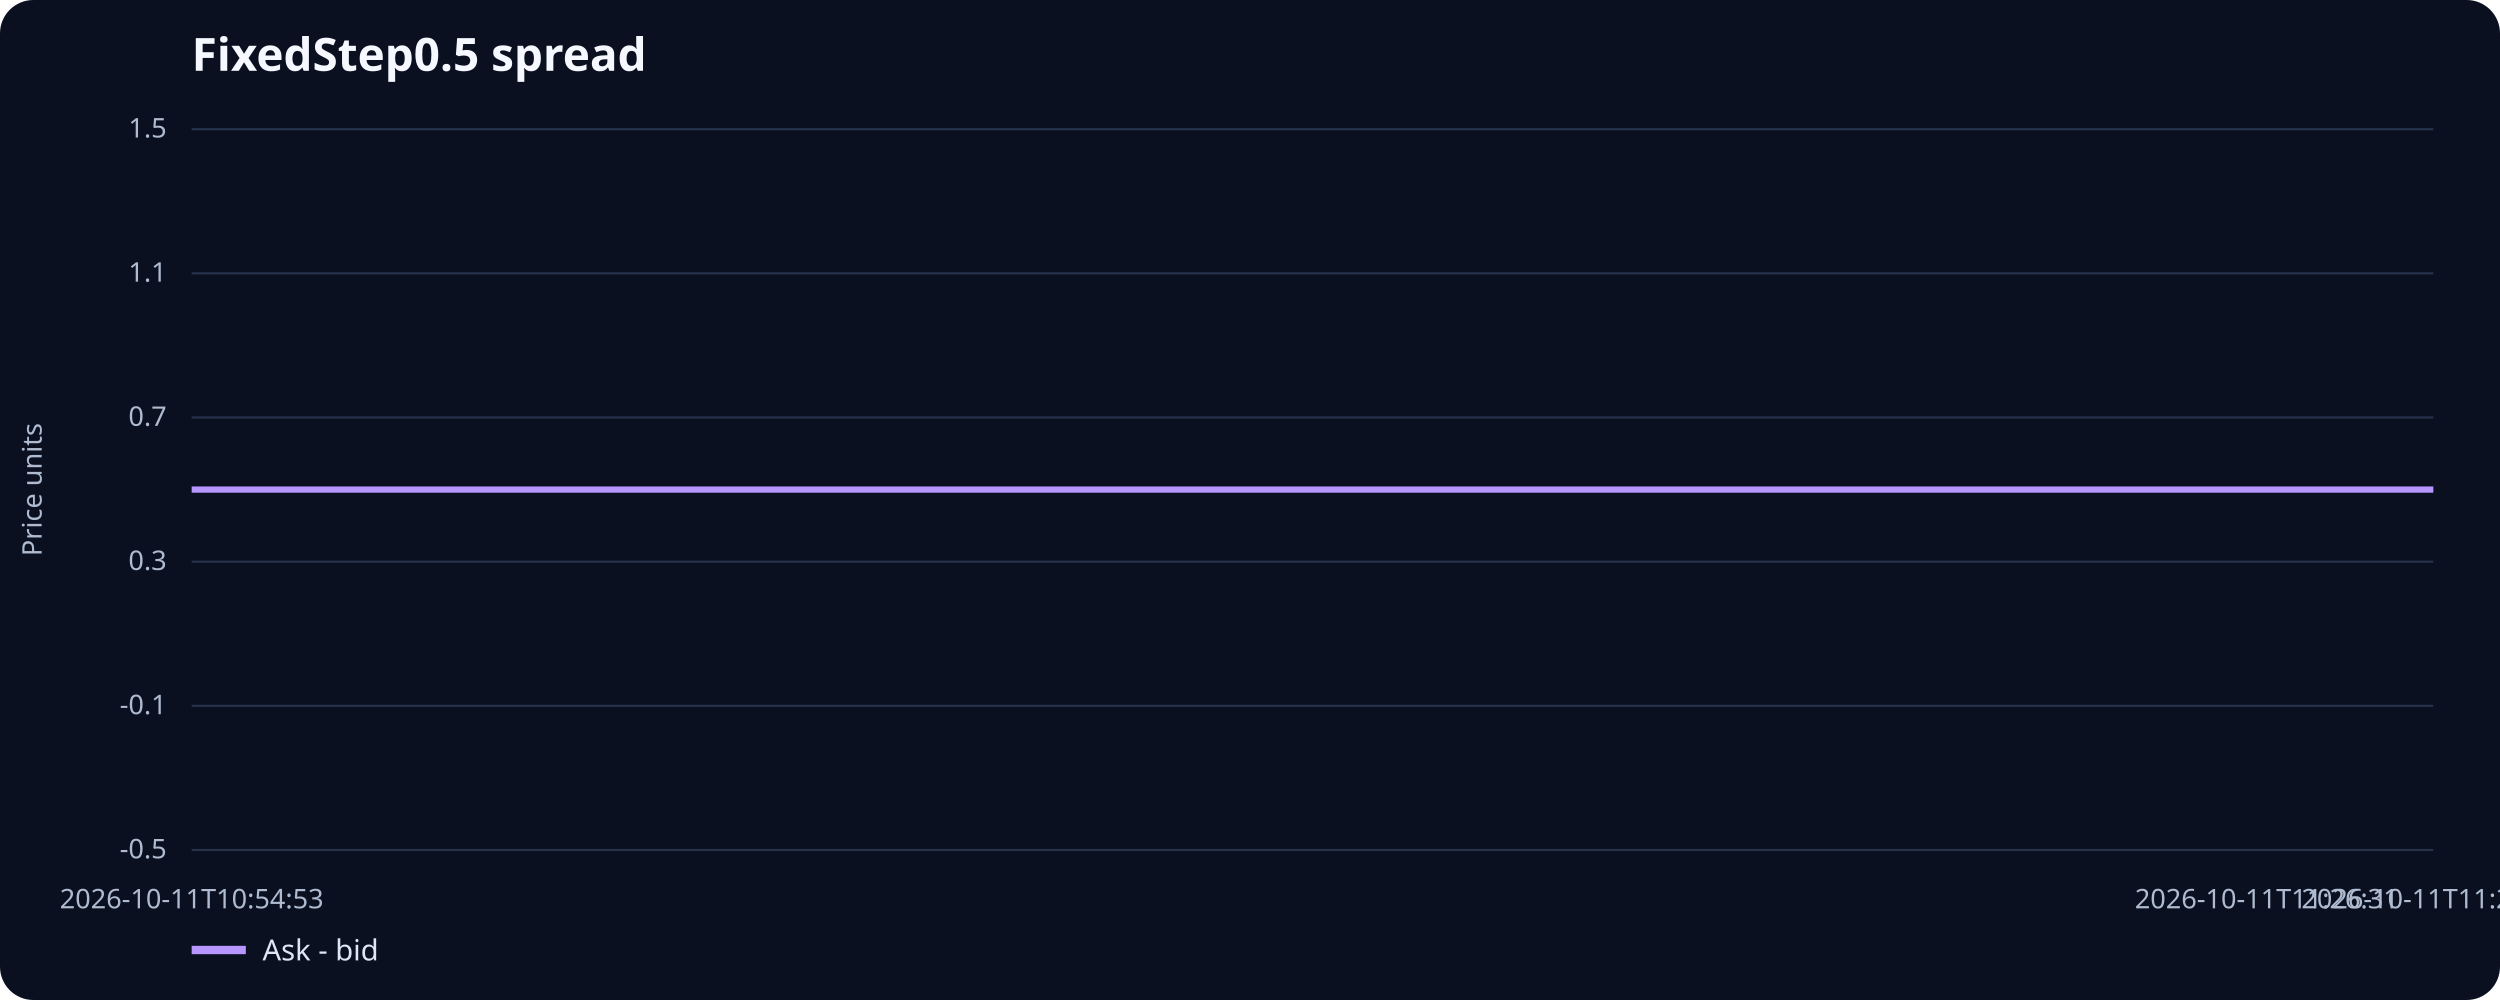
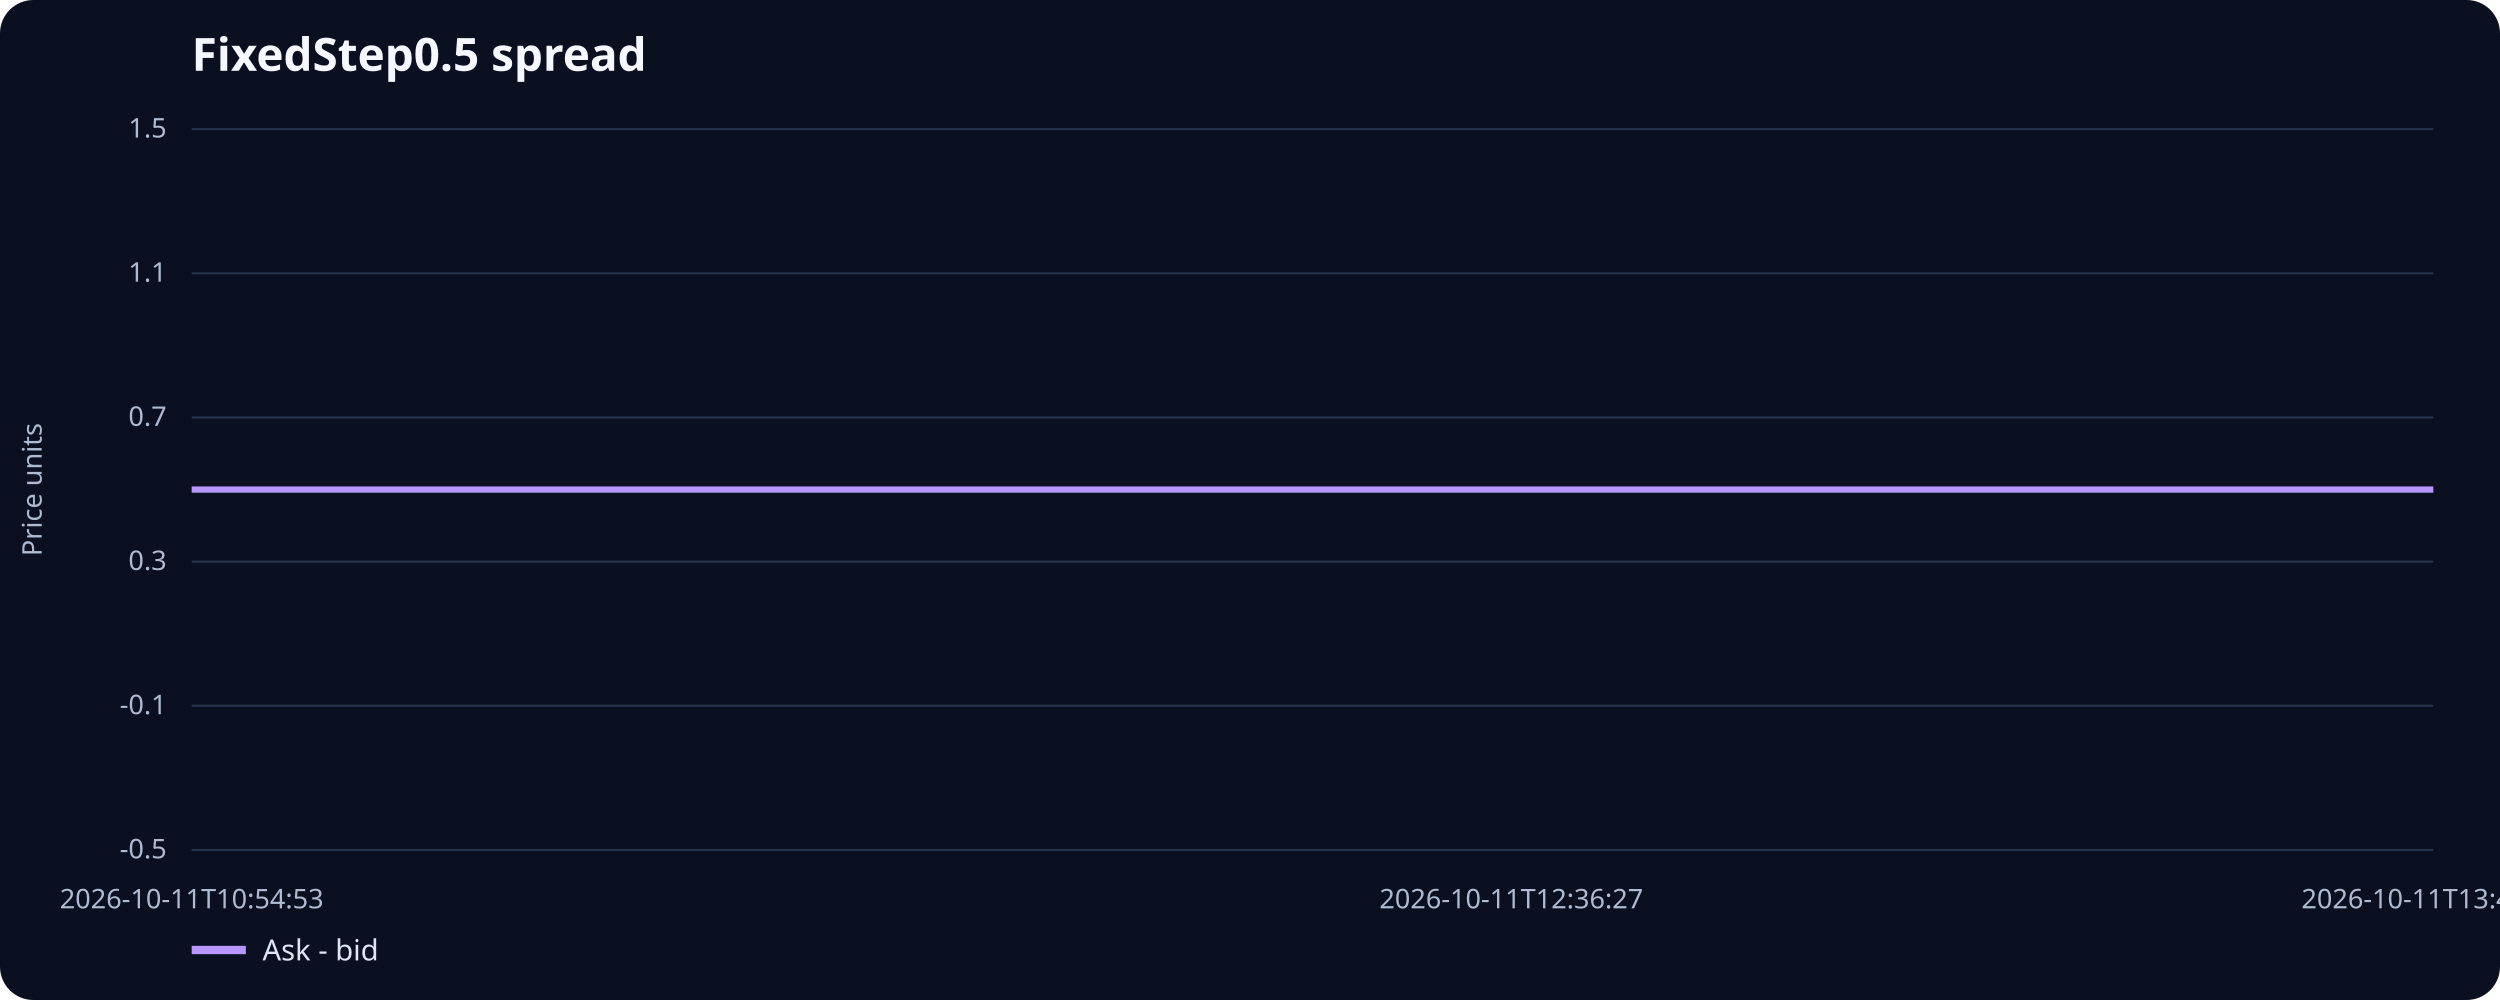
<svg xmlns="http://www.w3.org/2000/svg" width="1200" height="480" viewBox="0 0 1200 480" role="img" aria-labelledby="title desc">
  <style>.bg{fill:#0b1020}.grid{stroke:#26334d;stroke-width:1}.axis{fill:#aebbd0;font:13px system-ui,sans-serif}.legend{fill:#dce6f5;font:14px system-ui,sans-serif}.heading{fill:#f5f8ff;font:600 22px system-ui,sans-serif}.ylabel{fill:#aebbd0;font:13px system-ui,sans-serif}</style>
  <rect class="bg" width="100%" height="100%" rx="16" />
  <text x="92" y="34" class="heading">FixedStep0.5 spread</text>
  <text x="20" y="235.00" transform="rotate(-90 20 235.00)" text-anchor="middle" class="ylabel">Price units</text>
  <line x1="92" y1="408.00" x2="1168" y2="408.00" class="grid" />
  <text x="80" y="412.00" text-anchor="end" class="axis">-0.5</text>
  <line x1="92" y1="338.80" x2="1168" y2="338.80" class="grid" />
  <text x="80" y="342.80" text-anchor="end" class="axis">-0.1</text>
  <line x1="92" y1="269.60" x2="1168" y2="269.60" class="grid" />
  <text x="80" y="273.60" text-anchor="end" class="axis">0.3</text>
  <line x1="92" y1="200.40" x2="1168" y2="200.40" class="grid" />
  <text x="80" y="204.40" text-anchor="end" class="axis">0.7</text>
  <line x1="92" y1="131.20" x2="1168" y2="131.20" class="grid" />
  <text x="80" y="135.20" text-anchor="end" class="axis">1.1</text>
  <line x1="92" y1="62.00" x2="1168" y2="62.00" class="grid" />
  <text x="80" y="66.00" text-anchor="end" class="axis">1.5</text>
-   <polyline points="92.00,235.00 99.75,235.00 107.66,235.00 115.52,235.00 123.40,235.00 1088.04,235.00 1095.37,235.00 1103.61,235.00 1110.99,235.00 1168.00,235.00" fill="none" stroke="#b797ff" stroke-width="3" />
+   <polyline points="92.00,235.00 93.54,235.00 95.10,235.00 96.66,235.00 98.22,235.00 289.25,235.00 290.70,235.00 292.33,235.00 293.79,235.00 305.08,235.00 306.59,235.00 308.23,235.00 309.71,235.00 311.29,235.00 312.83,235.00 341.43,235.00 342.96,235.00 344.52,235.00 346.12,235.00 347.66,235.00 349.21,235.00 350.78,235.00 352.34,235.00 354.39,235.00 355.45,235.00 355.81,235.00 357.34,235.00 358.90,235.00 360.47,235.00 362.03,235.00 363.77,235.00 365.14,235.00 366.85,235.00 368.29,235.00 369.85,235.00 371.40,235.00 372.97,235.00 374.51,235.00 376.07,235.00 377.63,235.00 379.19,235.00 380.75,235.00 382.31,235.00 383.87,235.00 385.44,235.00 386.99,235.00 388.57,235.00 390.11,235.00 391.67,235.00 393.68,235.00 394.86,235.00 396.36,235.00 397.93,235.00 399.54,235.00 401.05,235.00 402.60,235.00 404.16,235.00 405.73,235.00 408.24,235.00 409.16,235.00 410.63,235.00 412.02,235.00 413.56,235.00 415.15,235.00 416.68,235.00 418.33,235.00 419.98,235.00 421.40,235.00 423.28,235.00 424.50,235.00 426.07,235.00 427.72,235.00 429.23,235.00 432.15,235.00 432.39,235.00 433.94,235.00 435.49,235.00 437.06,235.00 438.63,235.00 440.19,235.00 441.75,235.00 443.30,235.00 444.86,235.00 446.43,235.00 447.99,235.00 449.86,235.00 451.33,235.00 452.72,235.00 454.88,235.00 455.93,235.00 457.46,235.00 459.02,235.00 460.58,235.00 462.14,235.00 463.70,235.00 465.27,235.00 466.84,235.00 468.38,235.00 469.97,235.00 471.54,235.00 473.06,235.00 474.62,235.00 476.18,235.00 477.74,235.00 479.30,235.00 480.86,235.00 482.42,235.00 483.98,235.00 485.54,235.00 487.10,235.00 488.66,235.00 490.24,235.00 492.68,235.00 493.55,235.00 494.99,235.00 496.55,235.00 498.11,235.00 499.68,235.00 501.23,235.00 502.80,235.00 504.35,235.00 505.91,235.00 507.47,235.00 509.03,235.00 510.60,235.00 512.21,235.00 513.74,235.00 515.29,235.00 516.91,235.00 518.43,235.00 520.00,235.00 521.60,235.00 523.21,235.00 524.74,235.00 526.27,235.00 528.03,235.00 529.40,235.00 532.47,235.00 533.40,235.00 534.74,235.00 536.14,235.00 537.70,235.00 539.27,235.00 540.83,235.00 542.53,235.00 544.07,235.00 545.65,235.00 547.08,235.00 549.96,235.00 550.26,235.00 551.81,235.00 553.76,235.00 555.64,235.00 558.72,235.00 559.37,235.00 560.96,235.00 562.45,235.00 564.01,235.00 565.67,235.00 567.22,235.00 568.72,235.00 570.33,235.00 571.84,235.00 573.40,235.00 574.96,235.00 576.58,235.00 578.28,235.00 580.09,235.00 581.22,235.00 582.78,235.00 584.34,235.00 585.92,235.00 587.46,235.00 589.02,235.00 590.61,235.00 592.24,235.00 593.78,235.00 595.27,235.00 596.93,235.00 598.50,235.00 601.08,235.00 601.52,235.00 603.41,235.00 604.66,235.00 606.23,235.00 608.05,235.00 609.38,235.00 610.93,235.00 612.55,235.00 614.07,235.00 615.62,235.00 619.69,235.00 621.66,235.00 621.95,235.00 624.25,235.00 625.07,235.00 626.63,235.00 628.27,235.00 629.78,235.00 631.37,235.00 632.89,235.00 634.46,235.00 636.09,235.00 637.58,235.00 639.13,235.00 640.72,235.00 642.37,235.00 644.69,235.00 645.47,235.00 647.56,235.00 649.42,235.00 650.17,235.00 651.73,235.00 653.29,235.00 654.85,235.00 656.41,235.00 657.97,235.00 659.53,235.00 661.10,235.00 662.65,235.00 664.21,235.00 665.77,235.00 667.33,235.00 668.89,235.00 670.45,235.00 672.01,235.00 673.57,235.00 675.13,235.00 676.69,235.00 678.27,235.00 680.07,235.00 682.68,235.00 682.94,235.00 684.86,235.00 686.06,235.00 687.62,235.00 689.18,235.00 690.73,235.00 692.30,235.00 693.85,235.00 695.42,235.00 697.00,235.00 698.65,235.00 700.65,235.00 701.74,235.00 703.26,235.00 704.82,235.00 706.38,235.00 707.94,235.00 709.53,235.00 711.09,235.00 712.64,235.00 714.27,235.00 715.79,235.00 717.76,235.00 719.33,235.00 723.83,235.00 725.41,235.00 726.73,235.00 728.20,235.00 729.76,235.00 731.32,235.00 732.88,235.00 734.44,235.00 736.00,235.00 737.64,235.00 739.13,235.00 740.68,235.00 742.26,235.00 743.81,235.00 745.39,235.00 746.92,235.00 748.50,235.00 750.06,235.00 751.73,235.00 753.20,235.00 754.72,235.00 756.29,235.00 757.87,235.00 759.41,235.00 760.99,235.00 762.56,235.00 765.65,235.00 767.54,235.00 768.39,235.00 770.47,235.00 771.30,235.00 772.83,235.00 774.39,235.00 775.95,235.00 777.53,235.00 779.16,235.00 780.65,235.00 782.21,235.00 783.76,235.00 785.34,235.00 786.93,235.00 788.48,235.00 790.13,235.00 791.56,235.00 793.23,235.00 794.69,235.00 796.29,235.00 797.85,235.00 799.37,235.00 800.95,235.00 802.49,235.00 804.12,235.00 806.02,235.00 808.66,235.00 809.27,235.00 811.69,235.00 813.11,235.00 813.93,235.00 815.66,235.00 817.05,235.00 818.61,235.00 820.17,235.00 821.74,235.00 823.31,235.00 824.85,235.00 826.44,235.00 827.98,235.00 829.55,235.00 831.18,235.00 832.68,235.00 834.49,235.00 835.78,235.00 837.34,235.00 838.93,235.00 840.55,235.00 842.03,235.00 843.61,235.00 845.13,235.00 846.71,235.00 848.42,235.00 850.00,235.00 851.60,235.00 854.13,235.00 854.68,235.00 856.21,235.00 857.78,235.00 859.35,235.00 860.89,235.00 862.45,235.00 864.01,235.00 865.58,235.00 867.34,235.00 868.80,235.00 870.47,235.00 871.87,235.00 873.37,235.00 874.93,235.00 876.49,235.00 878.05,235.00 880.46,235.00 881.19,235.00 882.74,235.00 884.59,235.00 886.51,235.00 887.57,235.00 889.82,235.00 890.88,235.00 893.73,235.00 900.08,235.00 901.36,235.00 903.10,235.00 904.35,235.00 905.94,235.00 907.47,235.00 909.03,235.00 911.29,235.00 912.15,235.00 913.72,235.00 915.27,235.00 916.83,235.00 918.39,235.00 919.95,235.00 921.56,235.00 923.24,235.00 924.87,235.00 926.39,235.00 928.53,235.00 929.85,235.00 931.83,235.00 933.11,235.00 935.91,235.00 936.94,235.00 939.29,235.00 940.42,235.00 942.04,235.00 943.54,235.00 947.33,235.00 951.79,235.00 952.53,235.00 954.00,235.00 955.74,235.00 957.14,235.00 958.70,235.00 960.26,235.00 961.82,235.00 963.38,235.00 964.94,235.00 966.50,235.00 968.06,235.00 969.62,235.00 971.18,235.00 972.76,235.00 974.31,235.00 976.64,235.00 977.68,235.00 979.24,235.00 981.48,235.00 982.40,235.00 983.93,235.00 985.49,235.00 987.08,235.00 988.66,235.00 990.55,235.00 991.79,235.00 993.35,235.00 995.11,235.00 996.53,235.00 998.26,235.00 999.70,235.00 1001.27,235.00 1002.86,235.00 1004.42,235.00 1007.04,235.00 1015.04,235.00 1017.09,235.00 1019.87,235.00 1021.03,235.00 1023.31,235.00 1023.91,235.00 1025.47,235.00 1027.21,235.00 1029.64,235.00 1030.42,235.00 1031.94,235.00 1036.03,235.00 1040.51,235.00 1046.68,235.00 1057.56,235.00 1059.09,235.00 1060.09,235.00 1061.67,235.00 1063.24,235.00 1064.77,235.00 1066.33,235.00 1067.89,235.00 1069.45,235.00 1071.02,235.00 1072.59,235.00 1074.14,235.00 1075.69,235.00 1077.25,235.00 1079.11,235.00 1080.64,235.00 1082.17,235.00 1083.71,235.00 1085.26,235.00 1086.86,235.00 1088.42,235.00 1089.94,235.00 1091.94,235.00 1093.16,235.00 1095.49,235.00 1096.19,235.00 1097.74,235.00 1099.31,235.00 1100.87,235.00 1102.44,235.00 1103.99,235.00 1105.57,235.00 1107.64,235.00 1108.67,235.00 1110.25,235.00 1112.43,235.00 1113.42,235.00 1114.93,235.00 1116.54,235.00 1118.18,235.00 1119.76,235.00 1122.03,235.00 1122.73,235.00 1124.28,235.00 1125.86,235.00 1127.40,235.00 1128.97,235.00 1130.53,235.00 1132.08,235.00 1133.76,235.00 1135.21,235.00 1137.14,235.00 1138.50,235.00 1139.90,235.00 1141.46,235.00 1143.02,235.00 1144.58,235.00 1146.14,235.00 1147.70,235.00 1149.26,235.00 1150.82,235.00 1152.38,235.00 1153.94,235.00 1155.52,235.00 1157.07,235.00 1158.64,235.00 1160.24,235.00 1161.80,235.00 1163.34,235.00 1164.89,235.00 1166.45,235.00 1168.00,235.00" fill="none" stroke="#b797ff" stroke-width="3" />
  <text x="92.00" y="436" text-anchor="middle" class="axis">2026-10-11T10:54:53</text>
-   <text x="1088.04" y="436" text-anchor="middle" class="axis">2026-10-11T11:26:31</text>
-   <text x="1168.00" y="436" text-anchor="middle" class="axis">2026-10-11T11:29:03</text>
+   <text x="725.41" y="436" text-anchor="middle" class="axis">2026-10-11T12:36:27</text>
+   <text x="1168.00" y="436" text-anchor="middle" class="axis">2026-10-11T13:47:24</text>
  <line x1="92" y1="456" x2="118" y2="456" stroke="#b797ff" stroke-width="4" />
  <text x="126" y="461" class="legend">Ask - bid</text>
</svg>
